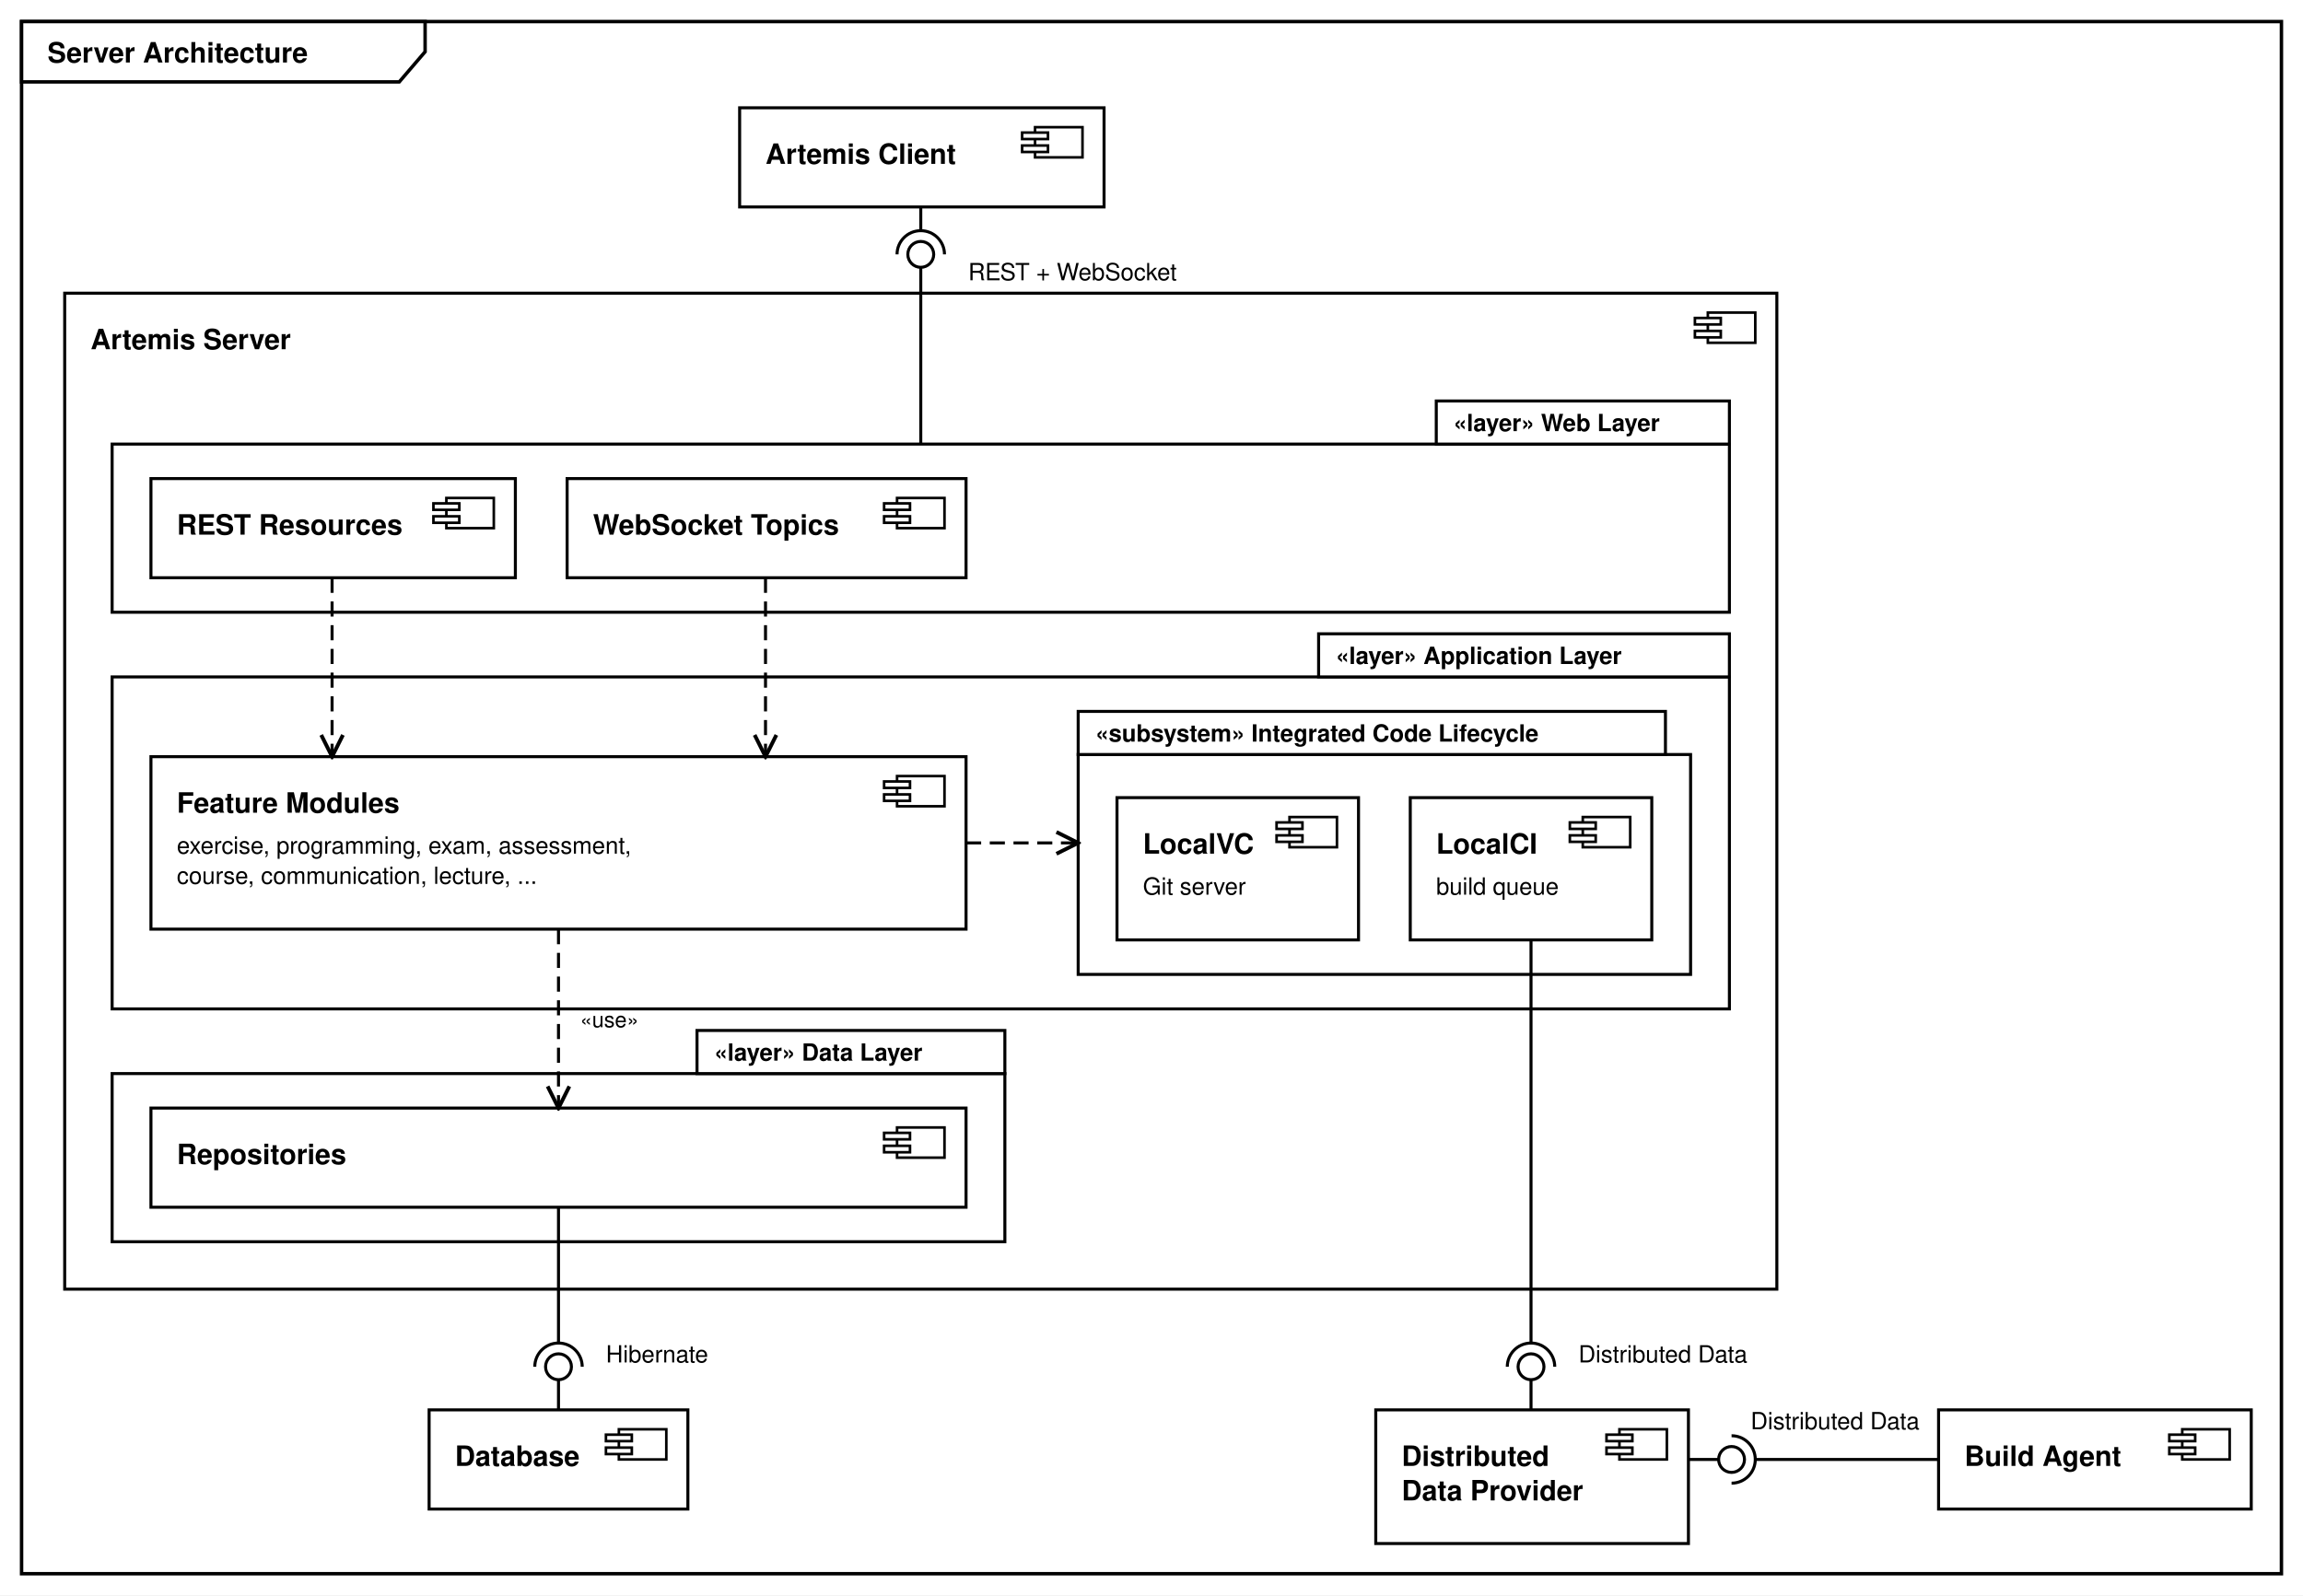
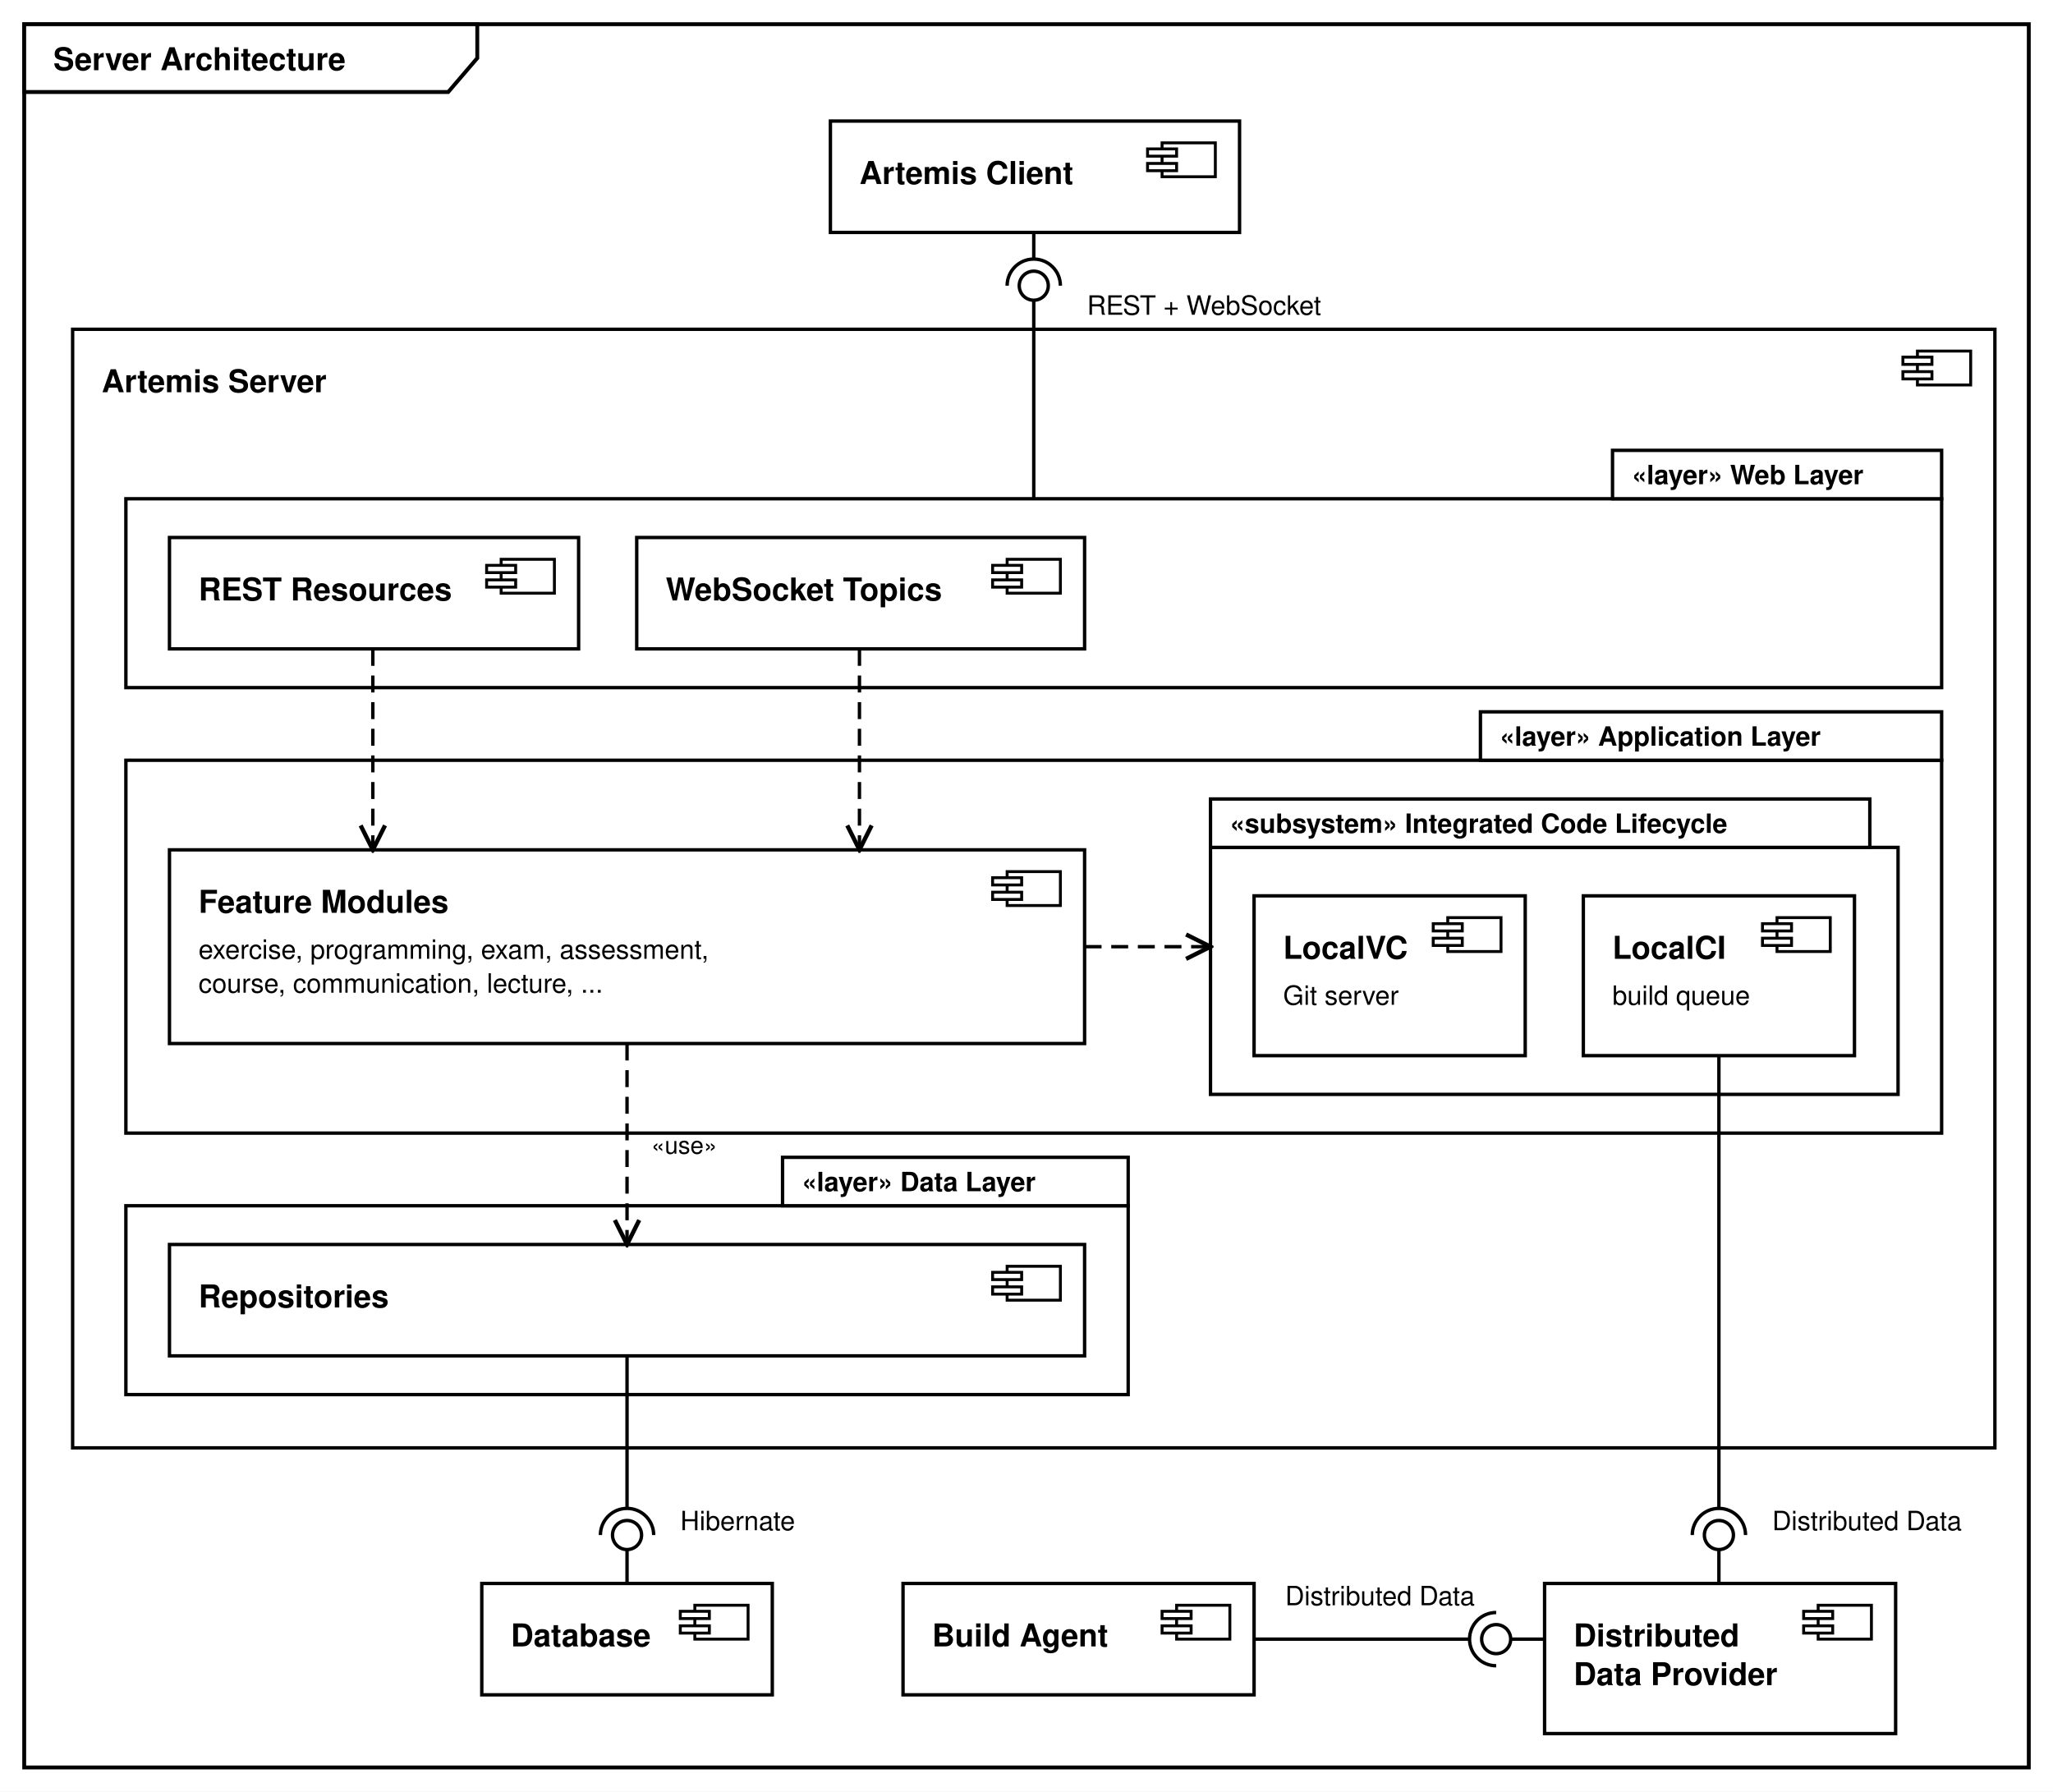
- <svg xmlns="http://www.w3.org/2000/svg" viewBox="0 0 1068 740" width="1068" height="740" font-family="Helvetica, Arial, sans-serif" role="img" aria-labelledby="t d">
+ <svg xmlns="http://www.w3.org/2000/svg" viewBox="0 0 848 740" width="848" height="740" font-family="Helvetica, Arial, sans-serif" role="img" aria-labelledby="t d">
  <defs>
    <marker id="open" viewBox="0 0 10 10" refX="9" refY="5" markerWidth="9" markerHeight="9" orient="auto">
      <path d="M1 1 L9 5 L1 9" fill="none" stroke="#000000" stroke-width="1.4" />
    </marker>
  </defs>
-   <rect width="1068" height="740" fill="#ffffff" />
-   <rect x="10" y="10" width="1048" height="720" fill="#ffffff" stroke="#000000" stroke-width="1.6" />
+   <rect width="848" height="740" fill="#ffffff" />
+   <rect x="10" y="10" width="828" height="720" fill="#ffffff" stroke="#000000" stroke-width="1.6" />
  <polygon points="10,10 197.14,10 197.14,24 185.14,38 10,38" fill="#ffffff" stroke="#000000" stroke-width="1.6" />
  <text x="22" y="29" font-size="13" font-weight="700" text-anchor="start" fill="#000000">Server Architecture</text>
  <rect x="30" y="136" width="794" height="462" fill="#ffffff" stroke="#000000" stroke-width="1.4" />
  <rect x="792" y="145" width="22" height="14" fill="#ffffff" stroke="#000000" stroke-width="1.2" />
  <rect x="786" y="147.5" width="12" height="3" fill="#ffffff" stroke="#000000" stroke-width="1.2" />
  <rect x="786" y="153.5" width="12" height="3" fill="#ffffff" stroke="#000000" stroke-width="1.2" />
  <text x="42" y="162" font-size="13" font-weight="700" text-anchor="start" fill="#000000">Artemis Server</text>
  <rect x="52" y="206" width="750" height="78" fill="#ffffff" stroke="#000000" stroke-width="1.4" />
  <rect x="666.06" y="186" width="135.94" height="20" fill="#ffffff" stroke="#000000" stroke-width="1.4" />
  <text x="674.06" y="200" font-size="11" font-weight="700" text-anchor="start" fill="#000000">«layer» Web Layer</text>
  <rect x="70" y="222" width="169" height="46" fill="#ffffff" stroke="#000000" stroke-width="1.4" />
  <rect x="207" y="231" width="22" height="14" fill="#ffffff" stroke="#000000" stroke-width="1.2" />
  <rect x="201" y="233.5" width="12" height="3" fill="#ffffff" stroke="#000000" stroke-width="1.2" />
  <rect x="201" y="239.5" width="12" height="3" fill="#ffffff" stroke="#000000" stroke-width="1.2" />
  <text x="82" y="248" font-size="13" font-weight="700" text-anchor="start" fill="#000000">REST Resources</text>
  <rect x="263" y="222" width="185" height="46" fill="#ffffff" stroke="#000000" stroke-width="1.4" />
  <rect x="416" y="231" width="22" height="14" fill="#ffffff" stroke="#000000" stroke-width="1.2" />
  <rect x="410" y="233.5" width="12" height="3" fill="#ffffff" stroke="#000000" stroke-width="1.2" />
  <rect x="410" y="239.5" width="12" height="3" fill="#ffffff" stroke="#000000" stroke-width="1.2" />
  <text x="275" y="248" font-size="13" font-weight="700" text-anchor="start" fill="#000000">WebSocket Topics</text>
  <rect x="52" y="314" width="750" height="154" fill="#ffffff" stroke="#000000" stroke-width="1.4" />
  <rect x="611.5" y="294" width="190.5" height="20" fill="#ffffff" stroke="#000000" stroke-width="1.4" />
  <text x="619.5" y="308" font-size="11" font-weight="700" text-anchor="start" fill="#000000">«layer» Application Layer</text>
  <rect x="70" y="351" width="378" height="80" fill="#ffffff" stroke="#000000" stroke-width="1.4" />
  <rect x="416" y="360" width="22" height="14" fill="#ffffff" stroke="#000000" stroke-width="1.2" />
  <rect x="410" y="362.5" width="12" height="3" fill="#ffffff" stroke="#000000" stroke-width="1.2" />
  <rect x="410" y="368.5" width="12" height="3" fill="#ffffff" stroke="#000000" stroke-width="1.2" />
  <text x="82" y="377" font-size="13" font-weight="700" text-anchor="start" fill="#000000">Feature Modules</text>
  <text x="82" y="396" font-size="11" font-weight="400" text-anchor="start" fill="#000000">exercise, programming, exam, assessment,</text>
  <text x="82" y="410" font-size="11" font-weight="400" text-anchor="start" fill="#000000">course, communication, lecture, ...</text>
  <rect x="500" y="350" width="284" height="102" fill="#ffffff" stroke="#000000" stroke-width="1.4" />
  <rect x="500" y="330" width="272.34" height="20" fill="#ffffff" stroke="#000000" stroke-width="1.4" />
  <text x="508" y="344" font-size="11" font-weight="700" text-anchor="start" fill="#000000">«subsystem» Integrated Code Lifecycle</text>
  <rect x="518" y="370" width="112" height="66" fill="#ffffff" stroke="#000000" stroke-width="1.4" />
  <rect x="598" y="379" width="22" height="14" fill="#ffffff" stroke="#000000" stroke-width="1.2" />
  <rect x="592" y="381.5" width="12" height="3" fill="#ffffff" stroke="#000000" stroke-width="1.2" />
  <rect x="592" y="387.5" width="12" height="3" fill="#ffffff" stroke="#000000" stroke-width="1.2" />
  <text x="530" y="396" font-size="13" font-weight="700" text-anchor="start" fill="#000000">LocalVC</text>
  <text x="530" y="415" font-size="11" font-weight="400" text-anchor="start" fill="#000000">Git server</text>
  <rect x="654" y="370" width="112" height="66" fill="#ffffff" stroke="#000000" stroke-width="1.4" />
  <rect x="734" y="379" width="22" height="14" fill="#ffffff" stroke="#000000" stroke-width="1.2" />
  <rect x="728" y="381.5" width="12" height="3" fill="#ffffff" stroke="#000000" stroke-width="1.2" />
  <rect x="728" y="387.5" width="12" height="3" fill="#ffffff" stroke="#000000" stroke-width="1.2" />
  <text x="666" y="396" font-size="13" font-weight="700" text-anchor="start" fill="#000000">LocalCI</text>
  <text x="666" y="415" font-size="11" font-weight="400" text-anchor="start" fill="#000000">build queue</text>
  <rect x="52" y="498" width="414" height="78" fill="#ffffff" stroke="#000000" stroke-width="1.4" />
  <rect x="323.24" y="478" width="142.76" height="20" fill="#ffffff" stroke="#000000" stroke-width="1.4" />
  <text x="331.24" y="492" font-size="11" font-weight="700" text-anchor="start" fill="#000000">«layer» Data Layer</text>
  <rect x="70" y="514" width="378" height="46" fill="#ffffff" stroke="#000000" stroke-width="1.4" />
  <rect x="416" y="523" width="22" height="14" fill="#ffffff" stroke="#000000" stroke-width="1.2" />
  <rect x="410" y="525.5" width="12" height="3" fill="#ffffff" stroke="#000000" stroke-width="1.2" />
  <rect x="410" y="531.5" width="12" height="3" fill="#ffffff" stroke="#000000" stroke-width="1.2" />
  <text x="82" y="540" font-size="13" font-weight="700" text-anchor="start" fill="#000000">Repositories</text>
  <polyline points="154,268 154,351" fill="none" stroke="#000000" stroke-width="1.4" stroke-dasharray="7 4" marker-end="url(#open)" />
  <polyline points="355,268 355,351" fill="none" stroke="#000000" stroke-width="1.4" stroke-dasharray="7 4" marker-end="url(#open)" />
  <polyline points="448,391 500,391" fill="none" stroke="#000000" stroke-width="1.4" stroke-dasharray="7 4" marker-end="url(#open)" />
  <polyline points="259,431 259,514" fill="none" stroke="#000000" stroke-width="1.4" stroke-dasharray="7 4" marker-end="url(#open)" />
  <text x="269" y="476.5" font-size="10" font-weight="400" text-anchor="start" fill="#000000">«use»</text>
  <rect x="343" y="50" width="169" height="46" fill="#ffffff" stroke="#000000" stroke-width="1.4" />
  <rect x="480" y="59" width="22" height="14" fill="#ffffff" stroke="#000000" stroke-width="1.2" />
  <rect x="474" y="61.5" width="12" height="3" fill="#ffffff" stroke="#000000" stroke-width="1.2" />
  <rect x="474" y="67.5" width="12" height="3" fill="#ffffff" stroke="#000000" stroke-width="1.2" />
  <text x="355" y="76" font-size="13" font-weight="700" text-anchor="start" fill="#000000">Artemis Client</text>
  <line x1="427" y1="206" x2="427.0" y2="124.0" stroke="#000000" stroke-width="1.4" />
  <circle cx="427.0" cy="118.0" r="6" fill="#ffffff" stroke="#000000" stroke-width="1.4" />
  <path d="M 438.0 118.0 A 11 11 0 0 0 416.0 118.0" fill="none" stroke="#000000" stroke-width="1.4" />
  <polyline points="427.0,107.0 427,96" fill="none" stroke="#000000" stroke-width="1.4" />
  <text x="449" y="130" font-size="11" font-weight="400" text-anchor="start" fill="#000000">REST + WebSocket</text>
  <rect x="199" y="654" width="120" height="46" fill="#ffffff" stroke="#000000" stroke-width="1.4" />
  <rect x="287" y="663" width="22" height="14" fill="#ffffff" stroke="#000000" stroke-width="1.2" />
  <rect x="281" y="665.5" width="12" height="3" fill="#ffffff" stroke="#000000" stroke-width="1.2" />
  <rect x="281" y="671.5" width="12" height="3" fill="#ffffff" stroke="#000000" stroke-width="1.2" />
  <text x="211" y="680" font-size="13" font-weight="700" text-anchor="start" fill="#000000">Database</text>
  <line x1="259" y1="654" x2="259.0" y2="640.0" stroke="#000000" stroke-width="1.4" />
  <circle cx="259.0" cy="634.0" r="6" fill="#ffffff" stroke="#000000" stroke-width="1.4" />
  <path d="M 270.0 634.0 A 11 11 0 0 0 248.0 634.0" fill="none" stroke="#000000" stroke-width="1.4" />
  <polyline points="259.0,623.0 259,560" fill="none" stroke="#000000" stroke-width="1.4" />
  <text x="281" y="632" font-size="11" font-weight="400" text-anchor="start" fill="#000000">Hibernate</text>
  <rect x="638" y="654" width="145" height="62" fill="#ffffff" stroke="#000000" stroke-width="1.4" />
  <rect x="751" y="663" width="22" height="14" fill="#ffffff" stroke="#000000" stroke-width="1.2" />
  <rect x="745" y="665.5" width="12" height="3" fill="#ffffff" stroke="#000000" stroke-width="1.2" />
  <rect x="745" y="671.5" width="12" height="3" fill="#ffffff" stroke="#000000" stroke-width="1.2" />
  <text x="650" y="680" font-size="13" font-weight="700" text-anchor="start" fill="#000000">Distributed</text>
  <text x="650" y="696" font-size="13" font-weight="700" text-anchor="start" fill="#000000">Data Provider</text>
  <line x1="710" y1="654" x2="710.0" y2="640.0" stroke="#000000" stroke-width="1.4" />
  <circle cx="710.0" cy="634.0" r="6" fill="#ffffff" stroke="#000000" stroke-width="1.4" />
  <path d="M 721.0 634.0 A 11 11 0 0 0 699.0 634.0" fill="none" stroke="#000000" stroke-width="1.4" />
  <polyline points="710.0,623.0 710,436" fill="none" stroke="#000000" stroke-width="1.4" />
  <text x="732" y="632" font-size="11" font-weight="400" text-anchor="start" fill="#000000">Distributed Data</text>
-   <rect x="899" y="654" width="145" height="46" fill="#ffffff" stroke="#000000" stroke-width="1.4" />
-   <rect x="1012" y="663" width="22" height="14" fill="#ffffff" stroke="#000000" stroke-width="1.2" />
-   <rect x="1006" y="665.5" width="12" height="3" fill="#ffffff" stroke="#000000" stroke-width="1.2" />
-   <rect x="1006" y="671.5" width="12" height="3" fill="#ffffff" stroke="#000000" stroke-width="1.2" />
-   <text x="911" y="680" font-size="13" font-weight="700" text-anchor="start" fill="#000000">Build Agent</text>
-   <line x1="783" y1="677" x2="797.0" y2="677.0" stroke="#000000" stroke-width="1.4" />
-   <circle cx="803.0" cy="677.0" r="6" fill="#ffffff" stroke="#000000" stroke-width="1.4" />
-   <path d="M 803.0 688.0 A 11 11 0 0 0 803.0 666.0" fill="none" stroke="#000000" stroke-width="1.4" />
-   <polyline points="814.0,677.0 899,677" fill="none" stroke="#000000" stroke-width="1.4" />
-   <text x="851.0" y="663" font-size="11" font-weight="400" text-anchor="middle" fill="#000000">Distributed Data</text>
+   <rect x="373" y="654" width="145" height="46" fill="#ffffff" stroke="#000000" stroke-width="1.4" />
+   <rect x="486" y="663" width="22" height="14" fill="#ffffff" stroke="#000000" stroke-width="1.2" />
+   <rect x="480" y="665.5" width="12" height="3" fill="#ffffff" stroke="#000000" stroke-width="1.2" />
+   <rect x="480" y="671.5" width="12" height="3" fill="#ffffff" stroke="#000000" stroke-width="1.2" />
+   <text x="385" y="680" font-size="13" font-weight="700" text-anchor="start" fill="#000000">Build Agent</text>
+   <line x1="638" y1="677" x2="624.0" y2="677.0" stroke="#000000" stroke-width="1.4" />
+   <circle cx="618.0" cy="677.0" r="6" fill="#ffffff" stroke="#000000" stroke-width="1.4" />
+   <path d="M 618.0 666.0 A 11 11 0 0 0 618.0 688.0" fill="none" stroke="#000000" stroke-width="1.4" />
+   <polyline points="607.0,677.0 518,677" fill="none" stroke="#000000" stroke-width="1.4" />
+   <text x="570.0" y="663" font-size="11" font-weight="400" text-anchor="middle" fill="#000000">Distributed Data</text>
</svg>
